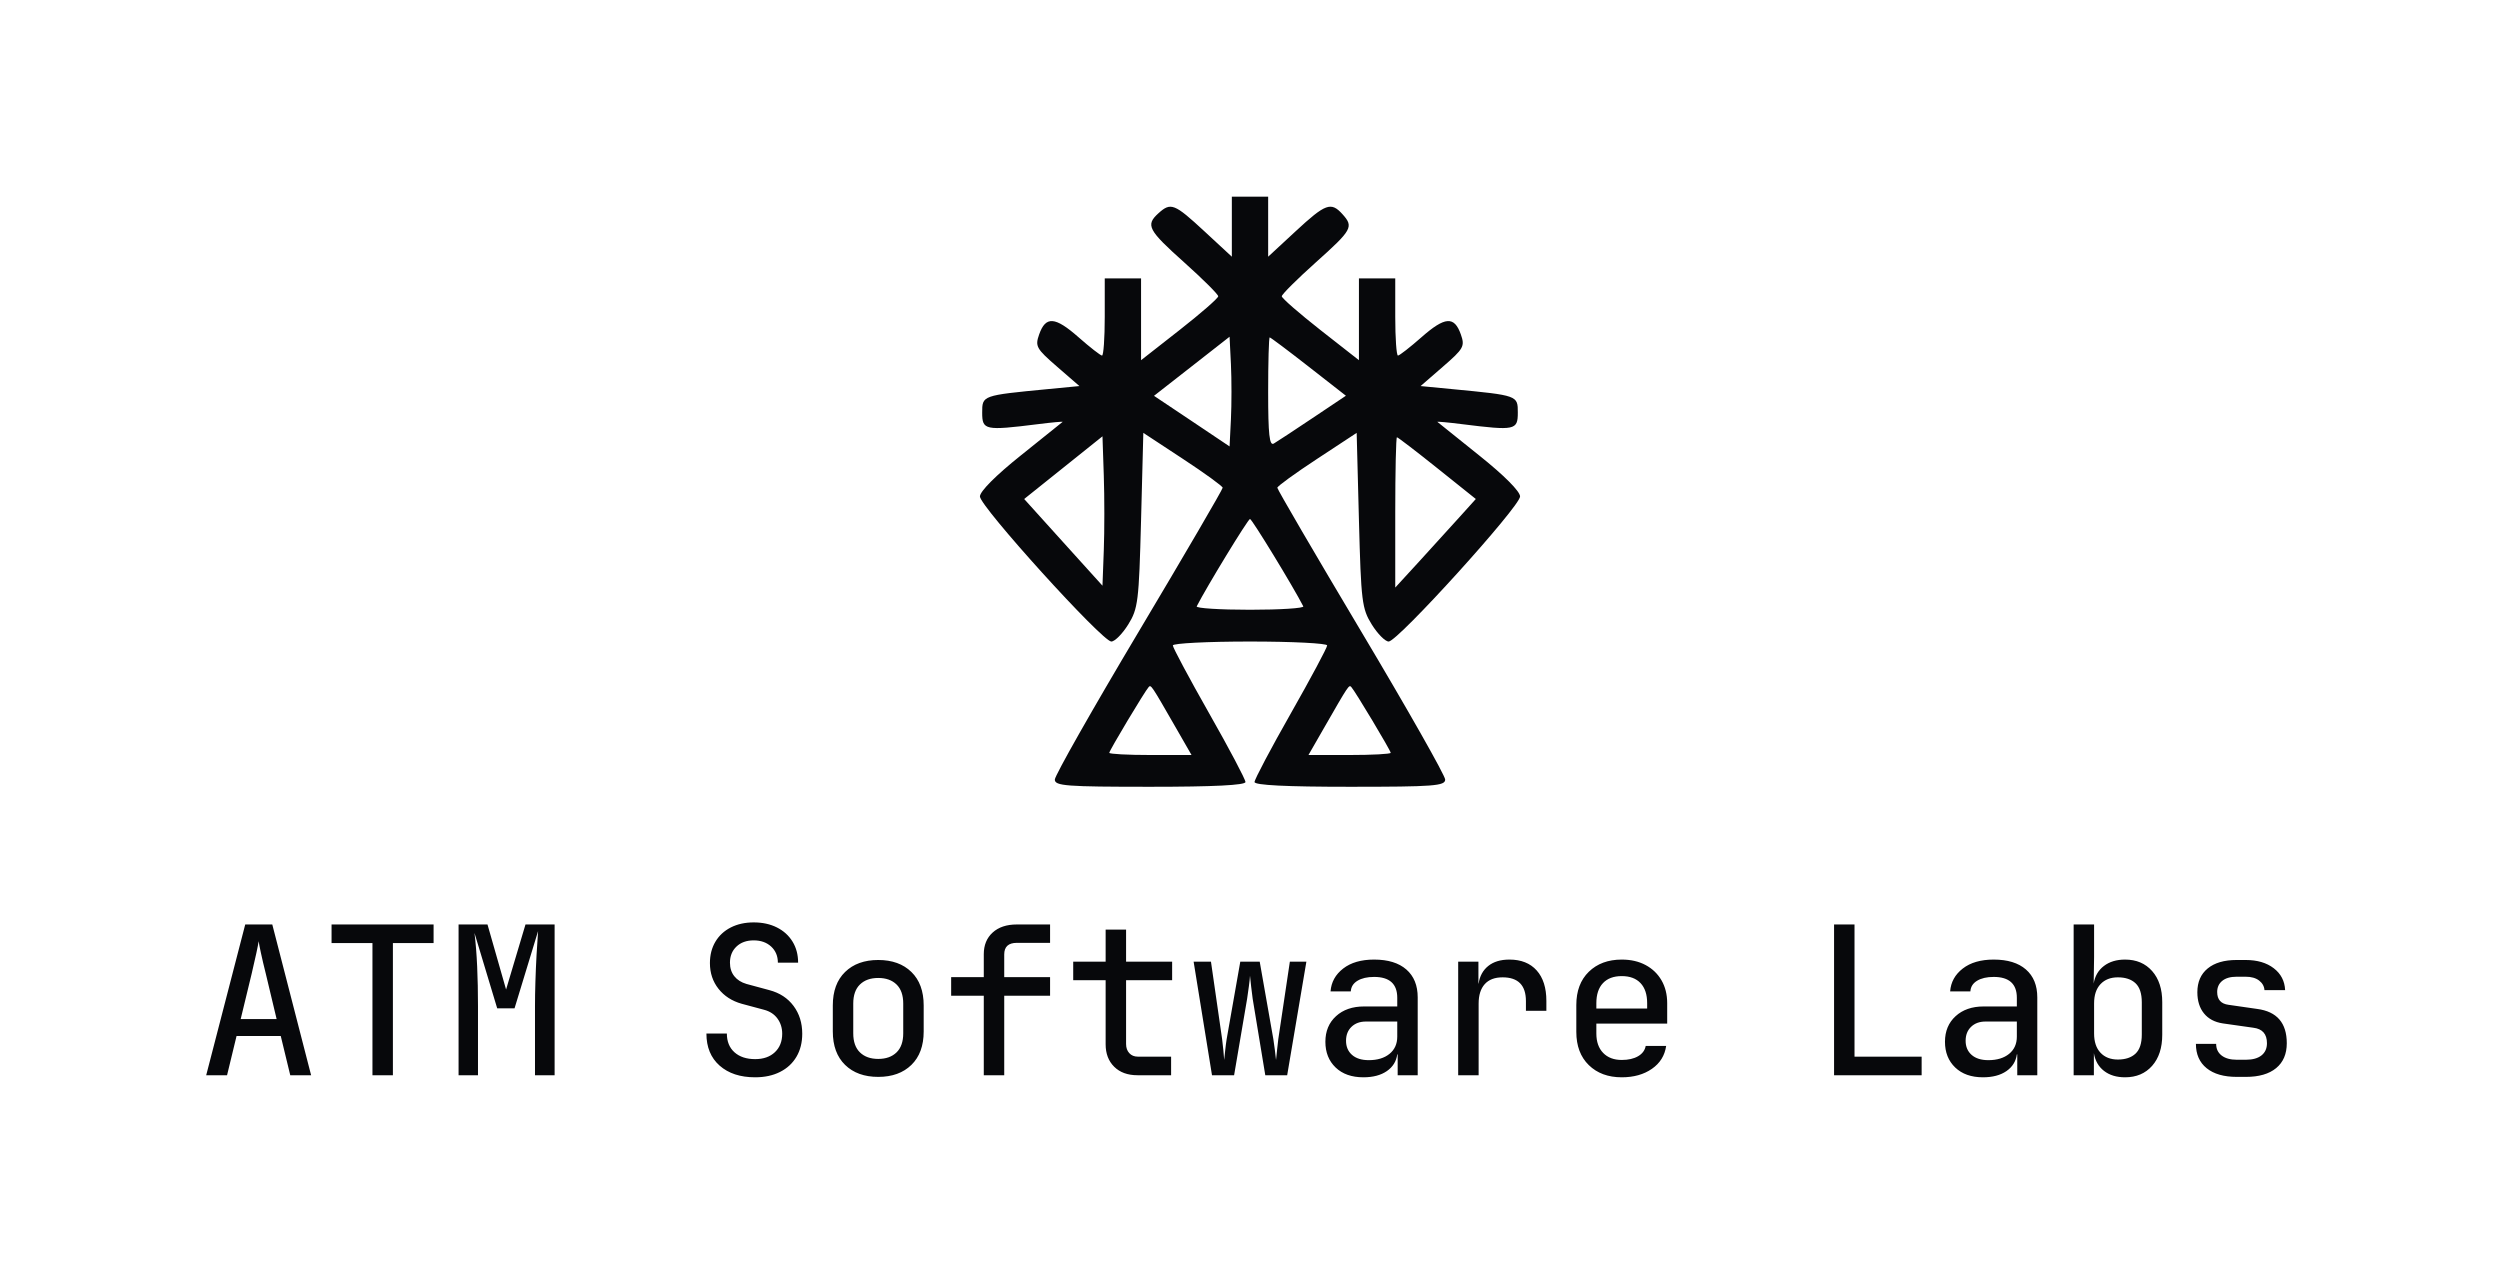
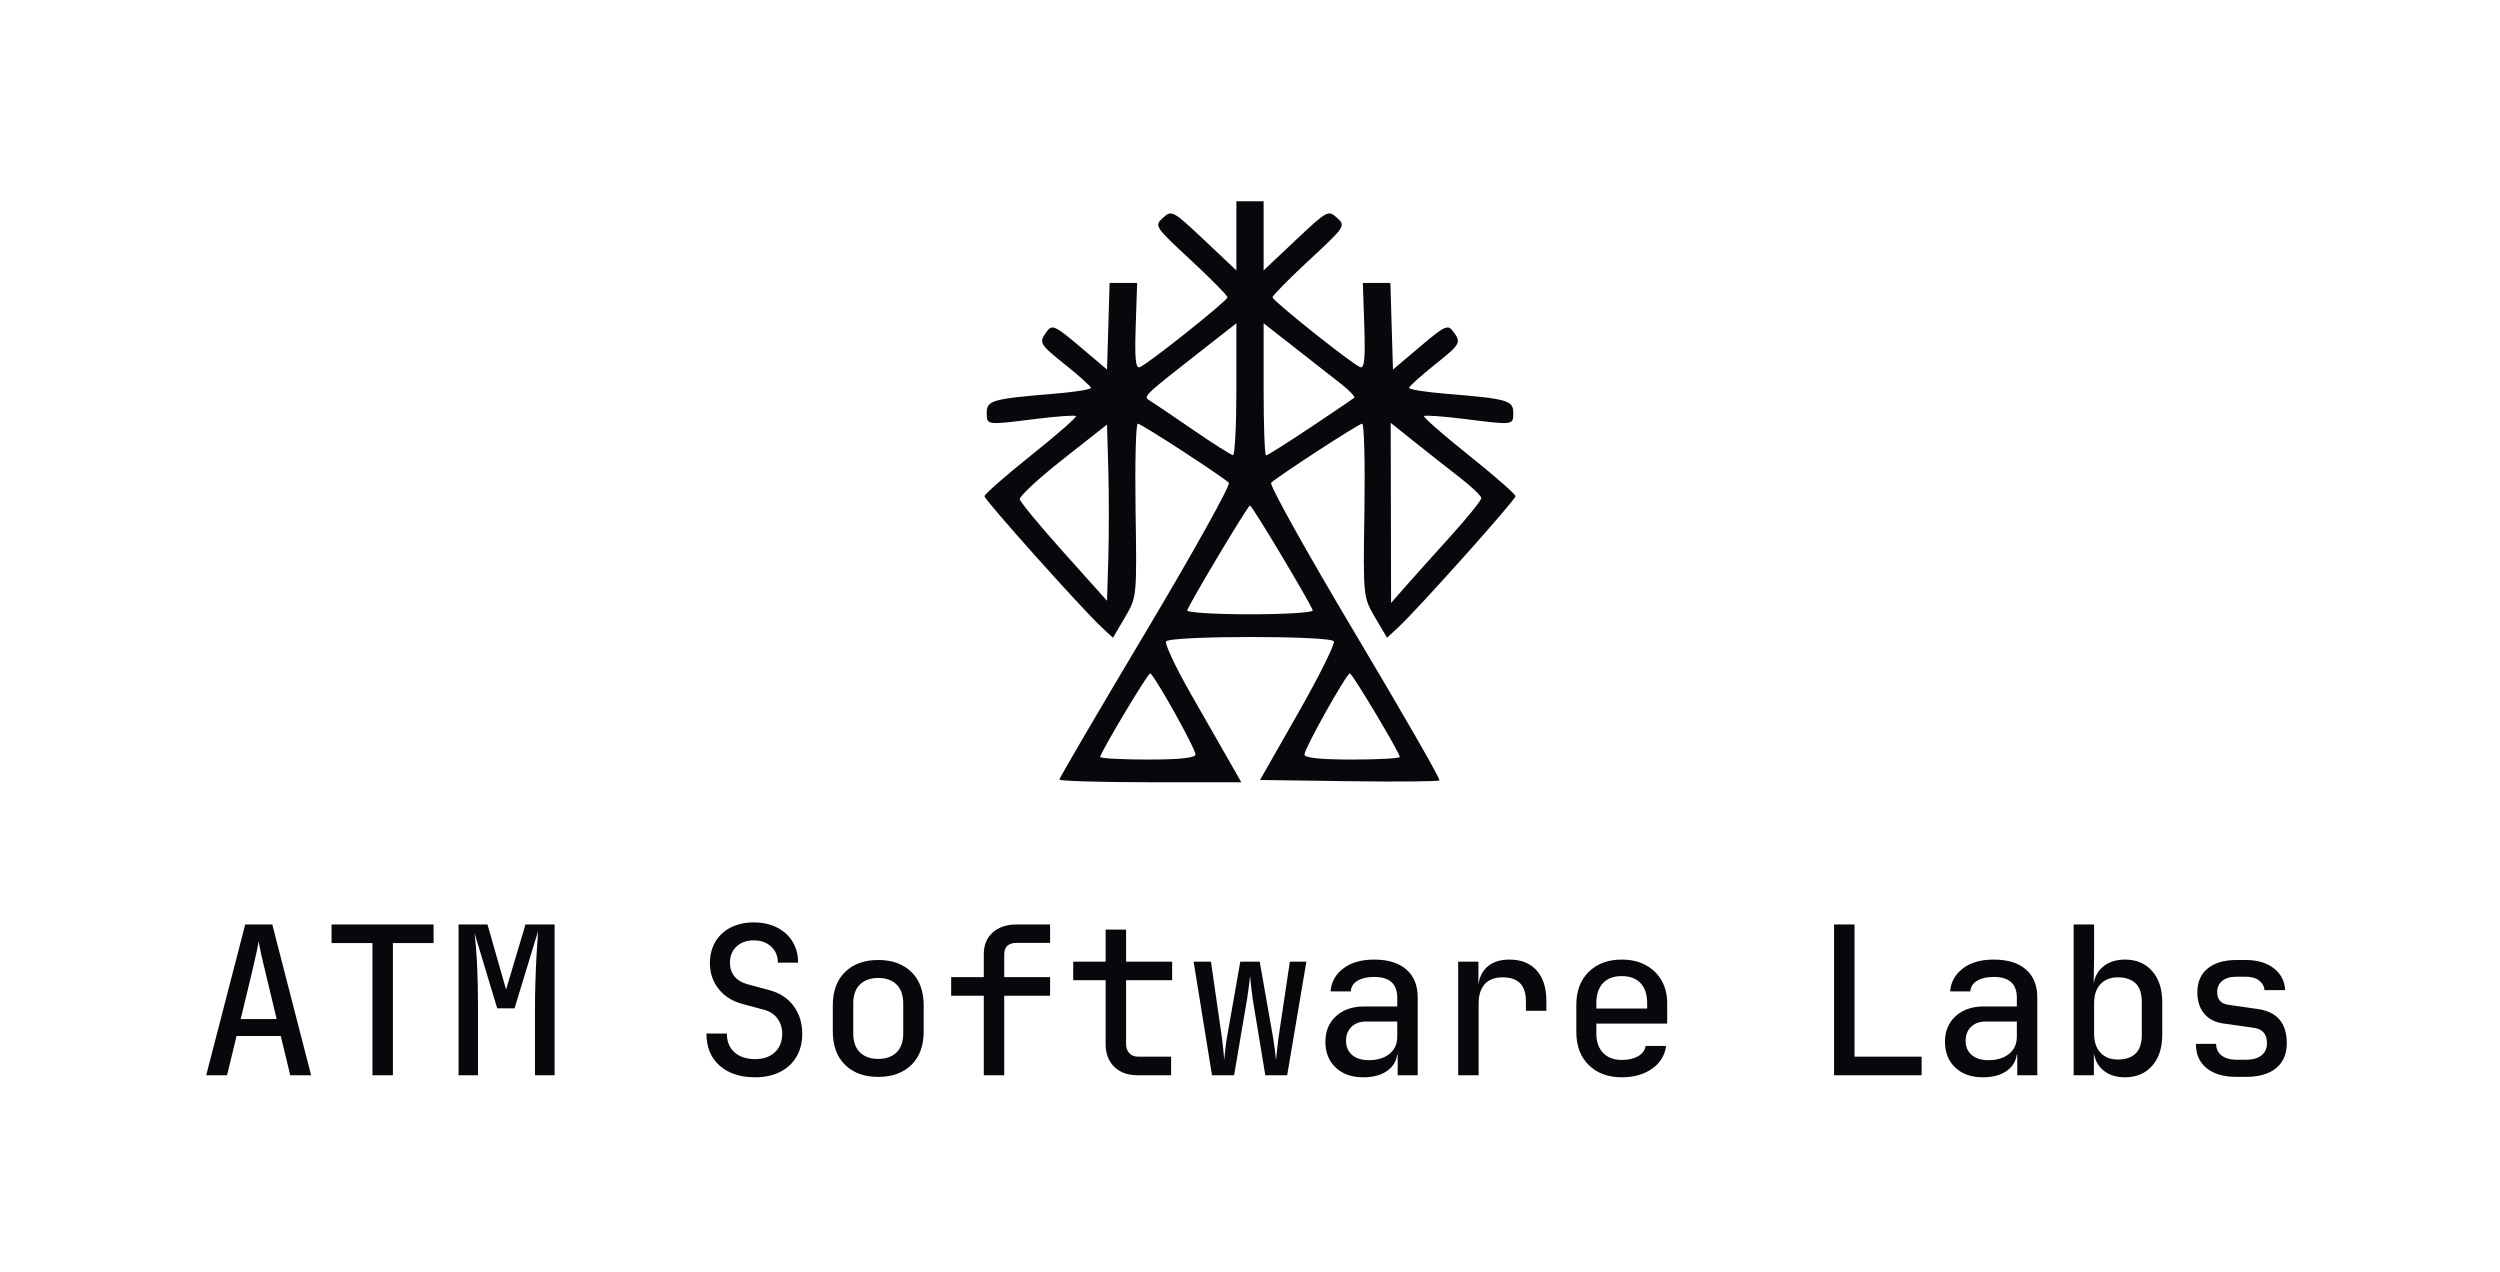
<svg xmlns="http://www.w3.org/2000/svg" viewBox="0 0 508.4 258.66" width="508.4" height="258.66" role="img" aria-label="ATM Software Labs">
  <g transform="translate(198.815 40) scale(0.923077)">
-     <path fill="#07080b" fill-rule="evenodd" d="M17.00 128.41 C17.00 127.54 25.32 112.86 35.50 95.79 C45.68 78.72 53.99 64.47 53.98 64.12 C53.97 63.78 50.03 60.92 45.23 57.77 L36.50 52.03L36.00 71.27 C35.53 89.21 35.34 90.75 33.17 94.25 C31.89 96.31 30.21 98.00 29.45 98.00 C27.45 98.00 0.50 68.24 0.50 66.04 C0.50 64.92 4.03 61.38 9.50 57.01 C14.45 53.05 18.60 49.72 18.72 49.61 C18.83 49.50 16.36 49.72 13.22 50.12 C1.62 51.57 1.00 51.44 1.00 47.59 C1.00 43.77 0.93 43.79 15.46 42.39 L22.42 41.72L17.49 37.44 C12.91 33.47 12.63 32.96 13.55 30.34 C14.99 26.26 17.04 26.40 22.22 30.96 C24.74 33.18 27.08 35.00 27.40 35.00 C27.73 35.00 28.00 31.18 28.00 26.50 L28.00 18.00L32.00 18.00 L36.00 18.00L36.00 27.01 L36.00 36.02L44.50 29.36 C49.18 25.69 53.00 22.36 53.00 21.94 C53.00 21.52 49.62 18.16 45.50 14.47 C37.51 7.32 36.96 6.26 39.83 3.65 C42.55 1.19 43.34 1.50 49.94 7.61 L56.00 13.22L56.00 6.61 L56.00 0.00L60.00 0.00 L64.00 0.00L64.00 6.61 L64.00 13.22L70.06 7.61 C76.64 1.51 77.85 1.07 80.35 3.83 C82.89 6.64 82.54 7.27 74.50 14.47 C70.38 18.16 67.00 21.52 67.00 21.94 C67.00 22.36 70.83 25.69 75.50 29.36 L84.00 36.02L84.00 27.01 L84.00 18.00L88.00 18.00 L92.00 18.00L92.00 26.50 C92.00 31.18 92.27 35.00 92.60 35.00 C92.92 35.00 95.26 33.18 97.78 30.96 C102.96 26.40 105.01 26.26 106.45 30.34 C107.37 32.96 107.09 33.47 102.51 37.44 L97.58 41.72L104.54 42.39 C119.07 43.79 119.00 43.77 119.00 47.59 C119.00 51.44 118.38 51.57 106.78 50.12 C103.64 49.72 101.17 49.50 101.28 49.61 C101.40 49.72 105.55 53.05 110.50 57.01 C115.97 61.38 119.50 64.92 119.50 66.04 C119.50 68.24 92.55 98.00 90.55 98.00 C89.79 98.00 88.11 96.31 86.83 94.25 C84.66 90.75 84.47 89.21 84.00 71.27 L83.50 52.03L74.77 57.77 C69.97 60.92 66.03 63.78 66.02 64.12 C66.01 64.47 74.33 78.72 84.50 95.79 C94.68 112.86 103.00 127.54 103.00 128.41 C103.00 129.81 100.52 130.00 82.00 130.00 C68.02 130.00 61.00 129.65 61.00 128.95 C61.00 128.37 64.60 121.56 69.00 113.82 C73.40 106.07 77.00 99.34 77.00 98.86 C77.00 98.39 69.35 98.00 60.00 98.00 C50.65 98.00 43.00 98.39 43.00 98.86 C43.00 99.34 46.60 106.07 51.00 113.82 C55.40 121.56 59.00 128.37 59.00 128.95 C59.00 129.65 51.98 130.00 38.00 130.00 C19.48 130.00 17.00 129.81 17.00 128.41 Z M43.53 116.75 C38.30 107.64 38.19 107.47 37.69 108.01 C36.86 108.90 29.00 122.03 29.00 122.52 C29.00 122.78 33.08 123.00 38.06 123.00 L47.12 123.00L43.53 116.75 Z M91.00 122.52 C91.00 122.03 83.14 108.90 82.31 108.01 C81.81 107.47 81.70 107.64 76.47 116.75 L72.88 123.00L81.94 123.00 C86.92 123.00 91.00 122.78 91.00 122.52 Z M71.74 90.25 C69.56 85.97 60.43 71.00 60.00 71.00 C59.57 71.00 50.44 85.97 48.26 90.25 C48.05 90.66 53.34 91.00 60.00 91.00 C66.66 91.00 71.95 90.66 71.74 90.25 Z M27.79 61.45 L27.50 52.79L18.87 59.70 L10.25 66.60L18.87 76.15 L27.50 85.70L27.79 77.90 C27.95 73.61 27.95 66.20 27.79 61.45 Z M106.19 70.55 L109.75 66.60L101.25 59.80 C96.58 56.06 92.58 53.00 92.37 53.00 C92.17 53.00 92.00 60.45 92.00 69.56 L92.00 86.11L97.32 80.31 C100.24 77.11 104.24 72.72 106.19 70.55 Z M55.80 36.92 L55.50 30.85L47.18 37.36 L38.85 43.87L47.18 49.44 L55.50 55.02L55.80 49.01 C55.96 45.71 55.96 40.27 55.80 36.92 Z M73.81 48.75 L81.13 43.85L72.91 37.43 C68.38 33.89 64.53 31.00 64.34 31.00 C64.15 31.00 64.00 36.43 64.00 43.06 C64.00 52.43 64.28 54.95 65.25 54.38 C65.94 53.98 69.79 51.44 73.81 48.75 Z" />
+     <path fill="#07080b" fill-rule="evenodd" d="M18.00 128.41 C18.00 128.09 26.59 113.41 37.09 95.80 C47.59 78.19 55.80 63.44 55.34 63.02 C53.45 61.32 36.02 50.00 35.29 50.00 C34.85 50.00 34.63 58.59 34.79 69.09 C35.08 88.15 35.08 88.19 32.45 92.68 L29.81 97.17L27.30 94.84 C22.93 90.77 1.50 66.80 1.50 65.98 C1.50 65.55 6.13 61.49 11.79 56.97 C17.45 52.45 21.89 48.56 21.66 48.33 C21.43 48.10 17.49 48.38 12.90 48.95 C1.85 50.34 2.00 50.36 2.00 47.61 C2.00 44.88 3.25 44.52 16.75 43.42 C21.29 43.05 24.98 42.46 24.95 42.12 C24.93 41.78 22.45 39.54 19.45 37.14 C13.52 32.39 13.41 32.19 15.26 29.66 C16.40 28.10 17.06 28.40 22.51 33.01 L28.50 38.08L28.79 28.54 L29.07 19.00L32.10 19.00 L35.14 19.00L34.82 28.51 C34.58 35.73 34.80 37.91 35.73 37.55 C37.55 36.85 54.99 22.96 55.04 22.17 C55.05 21.80 51.42 18.11 46.96 13.97 C38.98 6.57 38.88 6.42 40.83 4.65 C42.76 2.90 42.99 3.03 49.91 9.55 L57.00 16.24L57.00 8.62 L57.00 1.00L60.00 1.00 L63.00 1.00L63.00 8.62 L63.00 16.24L70.09 9.55 C77.01 3.03 77.24 2.90 79.17 4.65 C81.12 6.42 81.02 6.57 73.04 13.97 C68.58 18.11 64.95 21.80 64.96 22.17 C65.01 22.96 82.45 36.85 84.27 37.55 C85.20 37.91 85.42 35.73 85.18 28.51 L84.86 19.00L87.90 19.00 L90.93 19.00L91.21 28.54 L91.50 38.08L97.49 33.01 C102.94 28.40 103.60 28.10 104.74 29.66 C106.59 32.19 106.48 32.39 100.55 37.14 C97.55 39.54 95.07 41.78 95.05 42.12 C95.02 42.46 98.71 43.05 103.25 43.42 C116.75 44.52 118.00 44.88 118.00 47.61 C118.00 50.36 118.15 50.34 107.10 48.95 C102.51 48.38 98.57 48.10 98.34 48.33 C98.11 48.56 102.55 52.45 108.21 56.97 C113.87 61.49 118.50 65.55 118.50 65.98 C118.50 66.80 97.07 90.77 92.70 94.84 L90.19 97.17L87.55 92.68 C84.92 88.19 84.92 88.15 85.21 69.09 C85.37 58.59 85.15 50.00 84.71 50.00 C83.98 50.00 66.55 61.32 64.66 63.02 C64.20 63.44 72.46 78.26 83.01 95.96 C93.56 113.66 101.99 128.34 101.74 128.59 C101.49 128.84 92.50 128.92 81.75 128.77 L62.21 128.50L70.64 113.70 C75.27 105.56 78.79 98.47 78.47 97.95 C77.68 96.67 42.31 96.70 41.51 97.98 C41.18 98.51 43.68 103.80 47.07 109.73 C50.46 115.65 54.32 122.41 55.66 124.75 L58.08 129.00L38.04 129.00 C27.02 129.00 18.00 128.73 18.00 128.41 Z M48.00 122.88 C48.00 121.56 38.73 105.01 38.00 105.03 C37.44 105.05 27.00 122.52 27.00 123.43 C27.00 123.74 31.72 124.00 37.50 124.00 C44.56 124.00 48.00 123.63 48.00 122.88 Z M93.00 123.43 C93.00 122.52 82.56 105.05 82.00 105.03 C81.27 105.01 72.00 121.56 72.00 122.88 C72.00 123.63 75.44 124.00 82.50 124.00 C88.28 124.00 93.00 123.74 93.00 123.43 Z M73.83 91.13 C73.03 89.03 60.45 68.02 60.00 68.02 C59.55 68.02 46.97 89.03 46.17 91.13 C45.98 91.61 52.21 92.00 60.00 92.00 C67.79 92.00 74.02 91.61 73.83 91.13 Z M28.79 60.15 L28.50 50.20L18.78 57.85 C13.44 62.06 9.16 66.02 9.28 66.66 C9.40 67.30 13.78 72.59 19.00 78.42 L28.50 89.02L28.79 79.56 C28.94 74.36 28.94 65.63 28.79 60.15 Z M104.25 74.73 C107.96 70.63 110.98 66.87 110.96 66.39 C110.93 65.90 108.80 63.86 106.21 61.86 C103.62 59.86 99.14 56.33 96.25 54.02 L91.00 49.83L91.04 69.66 L91.08 89.50L94.29 85.84 C96.05 83.83 100.54 78.83 104.25 74.73 Z M57.00 42.44 L57.00 27.89L50.22 33.19 C36.05 44.29 36.38 43.98 38.00 44.97 C38.83 45.48 43.10 48.37 47.50 51.39 C51.90 54.41 55.84 56.91 56.25 56.94 C56.66 56.97 57.00 50.45 57.00 42.44 Z M73.29 50.85 C78.35 47.47 82.71 44.52 82.97 44.30 C83.23 44.08 81.89 42.68 80.00 41.20 C78.10 39.71 73.51 36.11 69.78 33.19 L63.00 27.89L63.00 42.44 C63.00 50.45 63.24 57.00 63.54 57.00 C63.83 57.00 68.22 54.23 73.29 50.85 Z" />
  </g>
-   <path fill="#07080b" d="M41.932 218.66 49.87 188.0H55.372L63.268 218.66H59.026L57.094 210.68H48.106L46.174 218.66ZM48.946 207.236H56.254L54.07 198.08Q53.44 195.56 53.062 193.796Q52.684 192.032 52.6 191.402Q52.516 192.032 52.138 193.796Q51.76 195.56 51.172 198.038ZM75.742 218.66V191.78H67.426V188.0H88.174V191.78H79.9V218.66ZM93.256 218.66V188.0H99.136L102.916 201.23L106.864 188.0H112.786V218.66H108.796V204.59Q108.796 202.364 108.88 199.655Q108.964 196.946 109.111 194.237Q109.258 191.528 109.426 189.344L104.638 205.052H101.11L96.49 189.722Q96.868 192.788 97.036 196.547Q97.204 200.306 97.204 204.59V218.66Z" />
-   <path fill="#07080b" d="M153.568 219.08Q149.032 219.08 146.344 216.707Q143.656 214.334 143.656 210.176H147.814Q147.814 212.612 149.368 213.998Q150.922 215.384 153.568 215.384Q156.088 215.384 157.579 213.977Q159.07 212.57 159.07 210.218Q159.07 208.454 158.104 207.131Q157.138 205.808 155.374 205.346L150.838 204.128Q147.856 203.288 146.113 201.083Q144.37 198.878 144.37 195.854Q144.37 193.376 145.483 191.507Q146.596 189.638 148.612 188.609Q150.628 187.58 153.274 187.58Q155.962 187.58 157.999 188.609Q160.036 189.638 161.17 191.486Q162.304 193.334 162.304 195.77H158.188Q158.188 193.754 156.823 192.494Q155.458 191.234 153.274 191.234Q151.09 191.234 149.767 192.494Q148.444 193.754 148.444 195.77Q148.444 197.408 149.326 198.521Q150.208 199.634 151.804 200.096L156.466 201.356Q159.616 202.196 161.38 204.569Q163.144 206.942 163.144 210.218Q163.144 212.906 161.968 214.901Q160.792 216.896 158.629 217.988Q156.466 219.08 153.568 219.08ZM178.6 218.996Q174.358 218.996 171.859 216.56Q169.36 214.124 169.36 209.756V204.464Q169.36 200.096 171.859 197.66Q174.358 195.224 178.6 195.224Q182.842 195.224 185.341 197.66Q187.84 200.096 187.84 204.464V209.756Q187.84 214.124 185.341 216.56Q182.842 218.996 178.6 218.996ZM178.6 215.342Q180.952 215.342 182.317 214.019Q183.682 212.696 183.682 210.134V204.086Q183.682 201.524 182.317 200.201Q180.952 198.878 178.6 198.878Q176.248 198.878 174.883 200.201Q173.518 201.524 173.518 204.086V210.134Q173.518 212.696 174.883 214.019Q176.248 215.342 178.6 215.342ZM200.062 218.66V202.49H193.426V198.71H200.062V194.048Q200.062 191.276 201.868 189.638Q203.674 188.0 206.782 188.0H213.544V191.738H206.782Q204.22 191.738 204.22 194.09V198.71H213.544V202.49H204.22V218.66ZM231.31 218.66Q228.328 218.66 226.585 216.938Q224.842 215.216 224.842 212.36V199.34H218.248V195.56H224.842V189.05H229V195.56H238.366V199.34H229V212.318Q229 213.452 229.651 214.166Q230.302 214.88 231.394 214.88H238.156V218.66ZM246.472 218.66 242.734 195.56H246.262L248.53 211.31Q248.656 212.36 248.782 213.578Q248.908 214.796 248.95 215.552Q249.034 214.796 249.16 213.578Q249.286 212.36 249.454 211.31L252.226 195.56H256.174L258.946 211.31Q259.114 212.36 259.261 213.557Q259.408 214.754 259.492 215.552Q259.576 214.754 259.702 213.557Q259.828 212.36 259.954 211.31L262.306 195.56H265.666L261.76 218.66H257.308L254.746 203.12Q254.578 201.986 254.431 200.6Q254.284 199.214 254.2 198.416Q254.158 199.214 253.969 200.6Q253.78 201.986 253.612 203.12L250.966 218.66ZM277.258 219.08Q273.688 219.08 271.609 217.085Q269.53 215.09 269.53 211.856Q269.53 208.622 271.693 206.648Q273.856 204.674 277.384 204.674H284.146V202.91Q284.146 198.668 279.442 198.668Q277.342 198.668 276.061 199.445Q274.78 200.222 274.696 201.608H270.58Q270.79 198.794 273.142 196.967Q275.494 195.14 279.442 195.14Q283.684 195.14 285.994 197.156Q288.304 199.172 288.304 202.826V218.66H284.23V214.418H284.146Q283.852 216.56 282.025 217.82Q280.198 219.08 277.258 219.08ZM278.35 215.594Q280.996 215.594 282.571 214.313Q284.146 213.032 284.146 210.806V207.74H277.762Q275.956 207.74 274.843 208.811Q273.73 209.882 273.73 211.646Q273.73 213.452 274.948 214.523Q276.166 215.594 278.35 215.594ZM296.536 218.66V195.56H300.652V200.012H300.694Q301.03 197.744 302.647 196.442Q304.264 195.14 306.952 195.14Q310.522 195.14 312.496 197.345Q314.47 199.55 314.47 203.54V205.556H310.312V203.582Q310.312 198.752 305.566 198.752Q303.172 198.752 301.933 200.138Q300.694 201.524 300.694 204.086V218.66ZM329.8 219.08Q325.642 219.08 323.101 216.602Q320.56 214.124 320.56 209.84V204.38Q320.56 200.096 323.101 197.618Q325.642 195.14 329.8 195.14Q332.572 195.14 334.651 196.253Q336.73 197.366 337.885 199.361Q339.04 201.356 339.04 204.002V208.16H324.634V210.176Q324.634 212.696 326.02 214.124Q327.406 215.552 329.8 215.552Q331.816 215.552 333.118 214.796Q334.42 214.04 334.672 212.696H338.83Q338.41 215.636 335.932 217.358Q333.454 219.08 329.8 219.08ZM324.634 204.002V205.094H334.966V204.002Q334.966 201.356 333.622 199.928Q332.278 198.5 329.8 198.5Q327.322 198.5 325.978 199.928Q324.634 201.356 324.634 204.002ZM372.976 218.66V188.0H377.134V214.88H390.784V218.66ZM403.258 219.08Q399.688 219.08 397.609 217.085Q395.53 215.09 395.53 211.856Q395.53 208.622 397.693 206.648Q399.856 204.674 403.384 204.674H410.146V202.91Q410.146 198.668 405.442 198.668Q403.342 198.668 402.061 199.445Q400.78 200.222 400.696 201.608H396.58Q396.79 198.794 399.142 196.967Q401.494 195.14 405.442 195.14Q409.684 195.14 411.994 197.156Q414.304 199.172 414.304 202.826V218.66H410.23V214.418H410.146Q409.852 216.56 408.025 217.82Q406.198 219.08 403.258 219.08ZM404.35 215.594Q406.996 215.594 408.571 214.313Q410.146 213.032 410.146 210.806V207.74H403.762Q401.956 207.74 400.843 208.811Q399.73 209.882 399.73 211.646Q399.73 213.452 400.948 214.523Q402.166 215.594 404.35 215.594ZM432.154 219.08Q429.55 219.08 427.87 217.778Q426.19 216.476 425.812 214.166V218.66H421.696V188.0H425.854V194.636L425.77 200.012Q426.148 197.744 427.849 196.442Q429.55 195.14 432.154 195.14Q435.598 195.14 437.656 197.471Q439.714 199.802 439.714 203.792V210.428Q439.714 214.418 437.656 216.749Q435.598 219.08 432.154 219.08ZM430.684 215.468Q432.994 215.468 434.275 214.271Q435.556 213.074 435.556 210.386V203.834Q435.556 201.146 434.275 199.949Q432.994 198.752 430.684 198.752Q428.458 198.752 427.156 200.138Q425.854 201.524 425.854 204.044V210.176Q425.854 212.696 427.156 214.082Q428.458 215.468 430.684 215.468ZM454.876 218.996Q450.928 218.996 448.744 217.232Q446.56 215.468 446.56 212.276H450.676Q450.676 213.788 451.789 214.649Q452.902 215.51 454.876 215.51H456.724Q458.782 215.51 459.895 214.628Q461.008 213.746 461.008 212.15Q461.008 209.336 458.236 209.0L452.02 208.118Q449.542 207.74 448.198 206.081Q446.854 204.422 446.854 201.776Q446.854 198.668 448.954 196.946Q451.054 195.224 454.834 195.224H456.682Q460.21 195.224 462.394 196.904Q464.578 198.584 464.704 201.356H460.504Q460.42 200.18 459.412 199.403Q458.404 198.626 456.682 198.626H454.834Q452.944 198.626 451.915 199.466Q450.886 200.306 450.886 201.734Q450.886 204.044 453.196 204.338L459.034 205.178Q465.04 205.976 465.04 212.15Q465.04 215.426 462.877 217.211Q460.714 218.996 456.724 218.996Z" />
+   <path fill="#07080b" d="M41.932 218.66 49.87 188.0H55.372L63.268 218.66H59.026L57.094 210.68H48.106L46.174 218.66ZM48.946 207.236H56.254L54.07 198.08Q53.44 195.56 53.062 193.796Q52.684 192.032 52.6 191.402Q52.516 192.032 52.138 193.796Q51.76 195.56 51.172 198.038ZM75.742 218.66V191.78H67.426V188.0H88.174V191.78H79.9V218.66ZM93.256 218.66V188.0H99.136L102.916 201.23L106.864 188.0H112.786V218.66H108.796V204.59Q108.796 202.364 108.88 199.655Q108.964 196.946 109.111 194.237Q109.258 191.528 109.426 189.344L104.638 205.052H101.11L96.49 189.722Q96.868 192.788 97.036 196.547Q97.204 200.306 97.204 204.59V218.66ZM153.568 219.08Q149.032 219.08 146.344 216.707Q143.656 214.334 143.656 210.176H147.814Q147.814 212.612 149.368 213.998Q150.922 215.384 153.568 215.384Q156.088 215.384 157.579 213.977Q159.07 212.57 159.07 210.218Q159.07 208.454 158.104 207.131Q157.138 205.808 155.374 205.346L150.838 204.128Q147.856 203.288 146.113 201.083Q144.37 198.878 144.37 195.854Q144.37 193.376 145.483 191.507Q146.596 189.638 148.612 188.609Q150.628 187.58 153.274 187.58Q155.962 187.58 157.999 188.609Q160.036 189.638 161.17 191.486Q162.304 193.334 162.304 195.77H158.188Q158.188 193.754 156.823 192.494Q155.458 191.234 153.274 191.234Q151.09 191.234 149.767 192.494Q148.444 193.754 148.444 195.77Q148.444 197.408 149.326 198.521Q150.208 199.634 151.804 200.096L156.466 201.356Q159.616 202.196 161.38 204.569Q163.144 206.942 163.144 210.218Q163.144 212.906 161.968 214.901Q160.792 216.896 158.629 217.988Q156.466 219.08 153.568 219.08ZM178.6 218.996Q174.358 218.996 171.859 216.56Q169.36 214.124 169.36 209.756V204.464Q169.36 200.096 171.859 197.66Q174.358 195.224 178.6 195.224Q182.842 195.224 185.341 197.66Q187.84 200.096 187.84 204.464V209.756Q187.84 214.124 185.341 216.56Q182.842 218.996 178.6 218.996ZM178.6 215.342Q180.952 215.342 182.317 214.019Q183.682 212.696 183.682 210.134V204.086Q183.682 201.524 182.317 200.201Q180.952 198.878 178.6 198.878Q176.248 198.878 174.883 200.201Q173.518 201.524 173.518 204.086V210.134Q173.518 212.696 174.883 214.019Q176.248 215.342 178.6 215.342ZM200.062 218.66V202.49H193.426V198.71H200.062V194.048Q200.062 191.276 201.868 189.638Q203.674 188.0 206.782 188.0H213.544V191.738H206.782Q204.22 191.738 204.22 194.09V198.71H213.544V202.49H204.22V218.66ZM231.31 218.66Q228.328 218.66 226.585 216.938Q224.842 215.216 224.842 212.36V199.34H218.248V195.56H224.842V189.05H229V195.56H238.366V199.34H229V212.318Q229 213.452 229.651 214.166Q230.302 214.88 231.394 214.88H238.156V218.66ZM246.472 218.66 242.734 195.56H246.262L248.53 211.31Q248.656 212.36 248.782 213.578Q248.908 214.796 248.95 215.552Q249.034 214.796 249.16 213.578Q249.286 212.36 249.454 211.31L252.226 195.56H256.174L258.946 211.31Q259.114 212.36 259.261 213.557Q259.408 214.754 259.492 215.552Q259.576 214.754 259.702 213.557Q259.828 212.36 259.954 211.31L262.306 195.56H265.666L261.76 218.66H257.308L254.746 203.12Q254.578 201.986 254.431 200.6Q254.284 199.214 254.2 198.416Q254.158 199.214 253.969 200.6Q253.78 201.986 253.612 203.12L250.966 218.66ZM277.258 219.08Q273.688 219.08 271.609 217.085Q269.53 215.09 269.53 211.856Q269.53 208.622 271.693 206.648Q273.856 204.674 277.384 204.674H284.146V202.91Q284.146 198.668 279.442 198.668Q277.342 198.668 276.061 199.445Q274.78 200.222 274.696 201.608H270.58Q270.79 198.794 273.142 196.967Q275.494 195.14 279.442 195.14Q283.684 195.14 285.994 197.156Q288.304 199.172 288.304 202.826V218.66H284.23V214.418H284.146Q283.852 216.56 282.025 217.82Q280.198 219.08 277.258 219.08ZM278.35 215.594Q280.996 215.594 282.571 214.313Q284.146 213.032 284.146 210.806V207.74H277.762Q275.956 207.74 274.843 208.811Q273.73 209.882 273.73 211.646Q273.73 213.452 274.948 214.523Q276.166 215.594 278.35 215.594ZM296.536 218.66V195.56H300.652V200.012H300.694Q301.03 197.744 302.647 196.442Q304.264 195.14 306.952 195.14Q310.522 195.14 312.496 197.345Q314.47 199.55 314.47 203.54V205.556H310.312V203.582Q310.312 198.752 305.566 198.752Q303.172 198.752 301.933 200.138Q300.694 201.524 300.694 204.086V218.66ZM329.8 219.08Q325.642 219.08 323.101 216.602Q320.56 214.124 320.56 209.84V204.38Q320.56 200.096 323.101 197.618Q325.642 195.14 329.8 195.14Q332.572 195.14 334.651 196.253Q336.73 197.366 337.885 199.361Q339.04 201.356 339.04 204.002V208.16H324.634V210.176Q324.634 212.696 326.02 214.124Q327.406 215.552 329.8 215.552Q331.816 215.552 333.118 214.796Q334.42 214.04 334.672 212.696H338.83Q338.41 215.636 335.932 217.358Q333.454 219.08 329.8 219.08ZM324.634 204.002V205.094H334.966V204.002Q334.966 201.356 333.622 199.928Q332.278 198.5 329.8 198.5Q327.322 198.5 325.978 199.928Q324.634 201.356 324.634 204.002ZM372.976 218.66V188.0H377.134V214.88H390.784V218.66ZM403.258 219.08Q399.688 219.08 397.609 217.085Q395.53 215.09 395.53 211.856Q395.53 208.622 397.693 206.648Q399.856 204.674 403.384 204.674H410.146V202.91Q410.146 198.668 405.442 198.668Q403.342 198.668 402.061 199.445Q400.78 200.222 400.696 201.608H396.58Q396.79 198.794 399.142 196.967Q401.494 195.14 405.442 195.14Q409.684 195.14 411.994 197.156Q414.304 199.172 414.304 202.826V218.66H410.23V214.418H410.146Q409.852 216.56 408.025 217.82Q406.198 219.08 403.258 219.08ZM404.35 215.594Q406.996 215.594 408.571 214.313Q410.146 213.032 410.146 210.806V207.74H403.762Q401.956 207.74 400.843 208.811Q399.73 209.882 399.73 211.646Q399.73 213.452 400.948 214.523Q402.166 215.594 404.35 215.594ZM432.154 219.08Q429.55 219.08 427.87 217.778Q426.19 216.476 425.812 214.166V218.66H421.696V188.0H425.854V194.636L425.77 200.012Q426.148 197.744 427.849 196.442Q429.55 195.14 432.154 195.14Q435.598 195.14 437.656 197.471Q439.714 199.802 439.714 203.792V210.428Q439.714 214.418 437.656 216.749Q435.598 219.08 432.154 219.08ZM430.684 215.468Q432.994 215.468 434.275 214.271Q435.556 213.074 435.556 210.386V203.834Q435.556 201.146 434.275 199.949Q432.994 198.752 430.684 198.752Q428.458 198.752 427.156 200.138Q425.854 201.524 425.854 204.044V210.176Q425.854 212.696 427.156 214.082Q428.458 215.468 430.684 215.468ZM454.876 218.996Q450.928 218.996 448.744 217.232Q446.56 215.468 446.56 212.276H450.676Q450.676 213.788 451.789 214.649Q452.902 215.51 454.876 215.51H456.724Q458.782 215.51 459.895 214.628Q461.008 213.746 461.008 212.15Q461.008 209.336 458.236 209.0L452.02 208.118Q449.542 207.74 448.198 206.081Q446.854 204.422 446.854 201.776Q446.854 198.668 448.954 196.946Q451.054 195.224 454.834 195.224H456.682Q460.21 195.224 462.394 196.904Q464.578 198.584 464.704 201.356H460.504Q460.42 200.18 459.412 199.403Q458.404 198.626 456.682 198.626H454.834Q452.944 198.626 451.915 199.466Q450.886 200.306 450.886 201.734Q450.886 204.044 453.196 204.338L459.034 205.178Q465.04 205.976 465.04 212.15Q465.04 215.426 462.877 217.211Q460.714 218.996 456.724 218.996Z" />
</svg>
